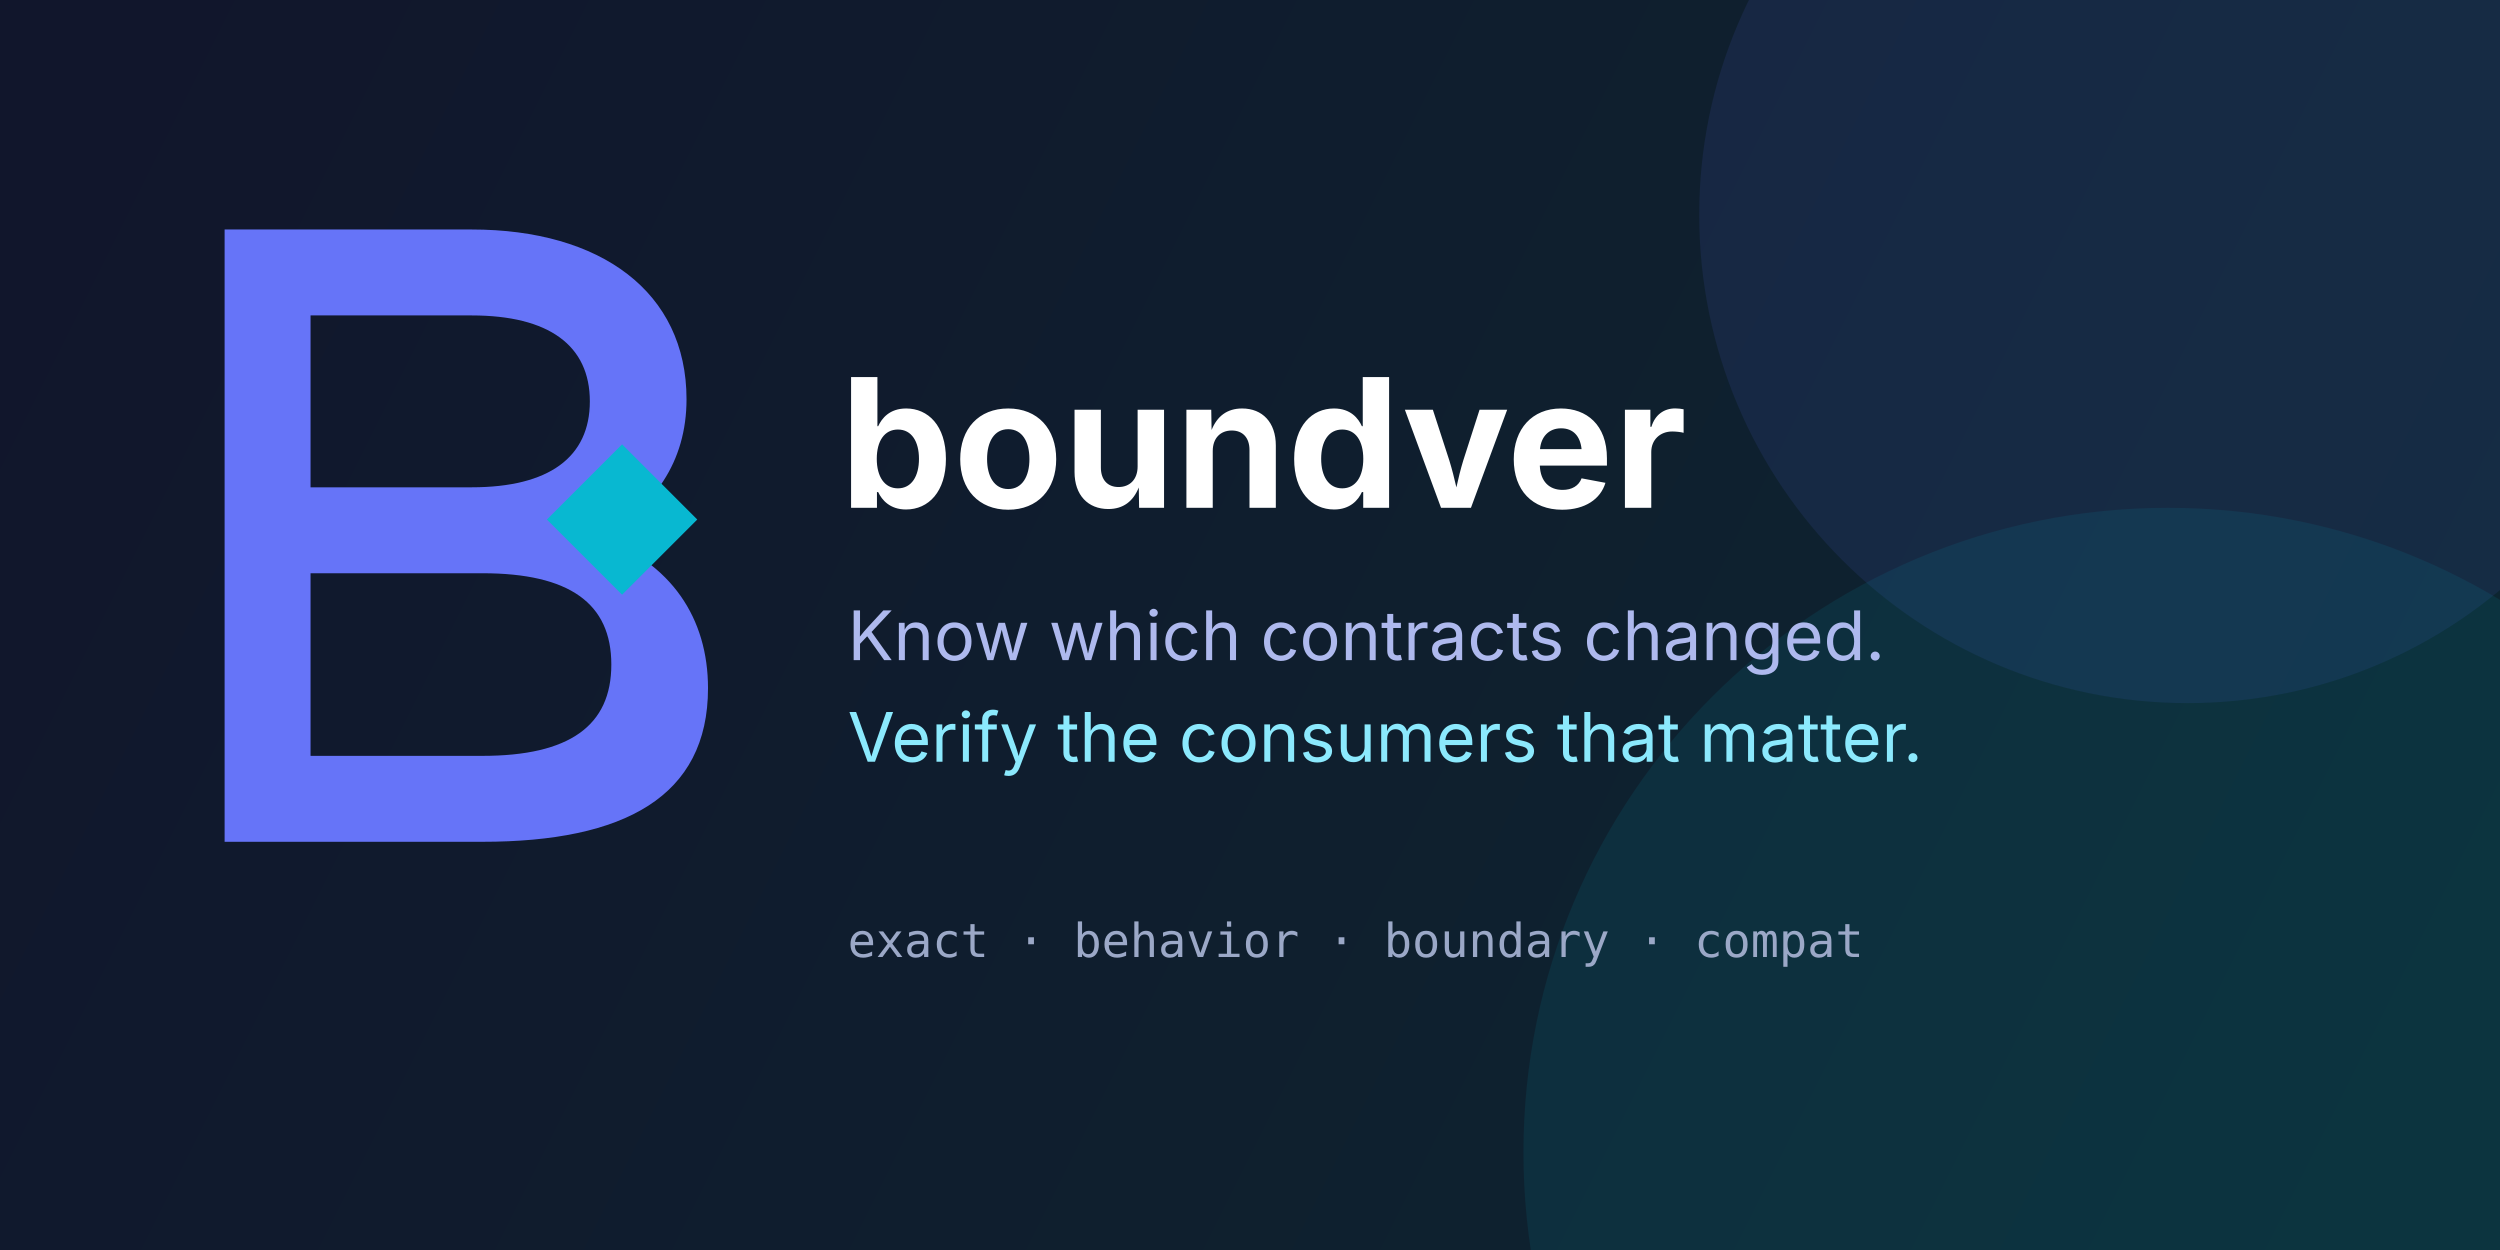
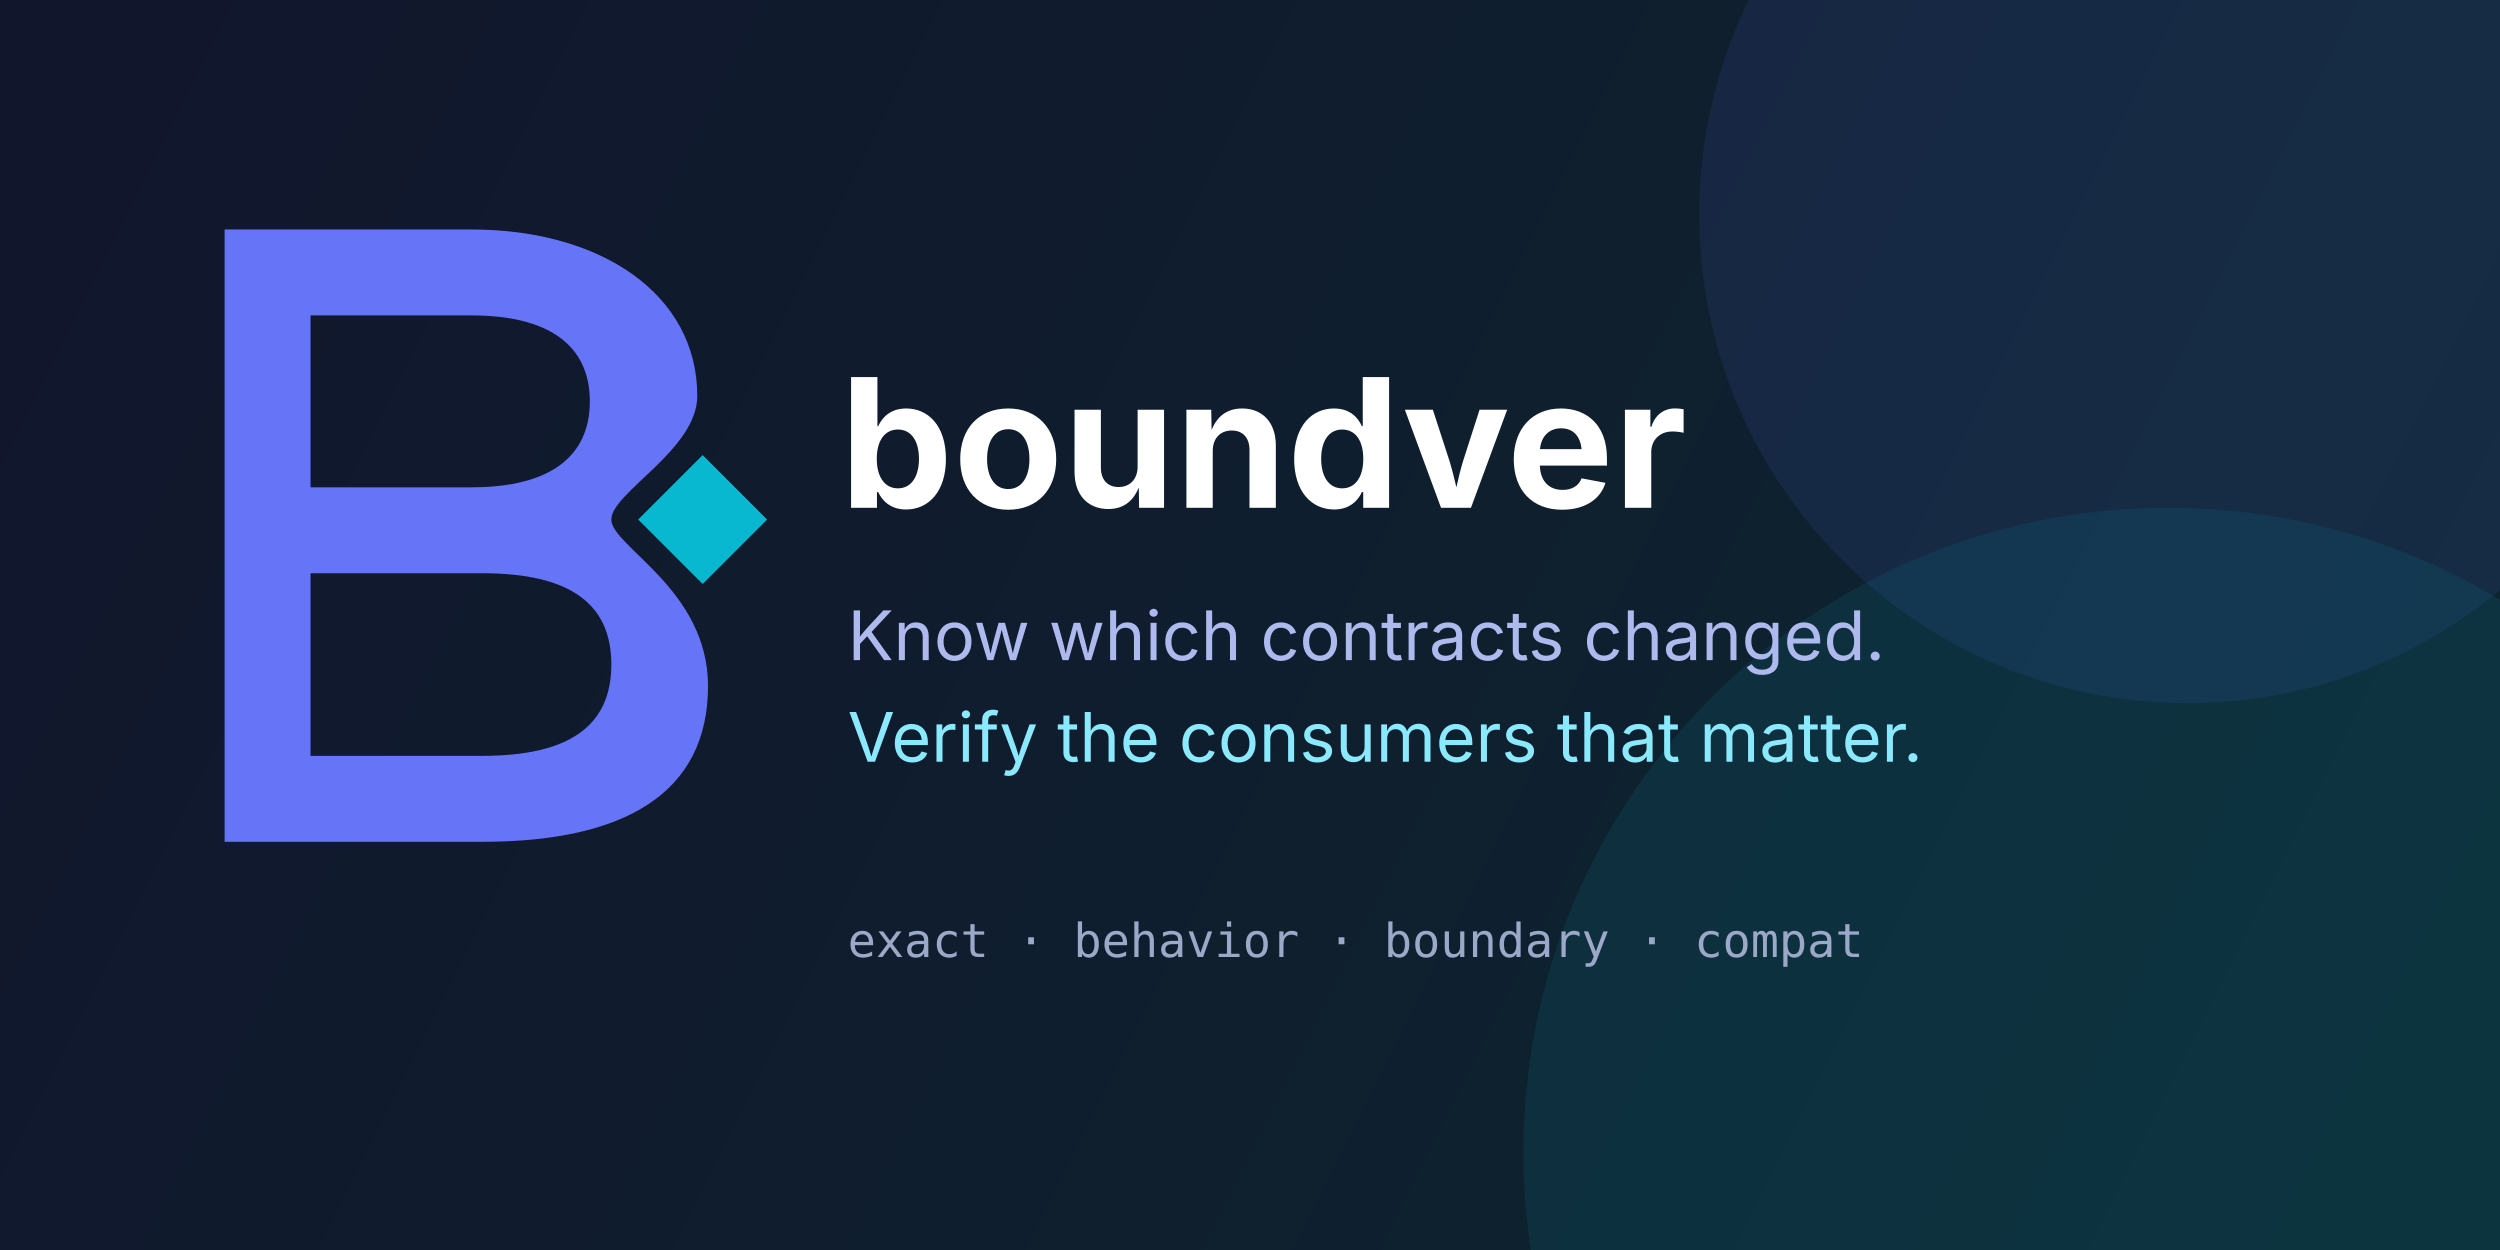
<svg xmlns="http://www.w3.org/2000/svg" viewBox="0 0 1280 640" role="img" aria-labelledby="title desc">
  <defs>
    <linearGradient id="background" x1="60" y1="30" x2="1220" y2="610" gradientUnits="userSpaceOnUse">
      <stop stop-color="#11162c" />
      <stop offset="1" stop-color="#0d2630" />
    </linearGradient>
  </defs>
  <rect width="1280" height="640" fill="url(#background)" />
  <circle cx="1120" cy="110" r="250" fill="#4051b5" opacity=".16" />
  <circle cx="1110" cy="590" r="330" fill="#00b8d4" opacity=".09" />
  <g transform="translate(60 90) scale(5.5)">
-     <path fill="#6674f8" fill-rule="evenodd" d="M10 5h23c12 0 20 5.8 20 15.8 0 5.8-3 10.2-8.2 12.8C51.6 36 55 41.2 55 47.7 55 57.8 47.2 62 34 62H10V5Zm8 8v16h15c7.2 0 11-2.8 11-8s-3.8-8-11-8H18Zm0 24v17h16c8.1 0 12-2.8 12-8.5S42.1 37 34 37H18Z" />
-     <path fill="#08b8d1" d="m40 32 7-7 7 7-7 7-7-7Z" />
+     <path fill="#6674f8" fill-rule="evenodd" d="M10 5h23C45 5 54 11 54 20.5C54 25.5 46 29.5 46 32c0 2.5 9 6.5 9 15.5C55 57.5 47.2 62 34 62H10V5Zm8 8v16h15c7.2 0 11-2.8 11-8s-3.8-8-11-8H18Zm0 24v17h16c8.1 0 12-2.8 12-8.5S42.1 37 34 37H18Z" />
+     <path fill="#08b8d1" d="M54.5 26 60.5 32l-6 6-6-6 6-6Z" />
  </g>
  <text x="430" y="260" fill="#fff" font-family="Inter, Segoe UI, sans-serif" font-size="92" font-weight="750">boundver</text>
  <text x="434" y="338" fill="#aeb9ee" font-family="Inter, Segoe UI, sans-serif" font-size="35">Know which contracts changed.</text>
  <text x="434" y="390" fill="#8be9fd" font-family="Inter, Segoe UI, sans-serif" font-size="35">Verify the consumers that matter.</text>
  <text x="434" y="490" fill="#9ba8c7" font-family="ui-monospace, Consolas, monospace" font-size="24">exact · behavior · boundary · compat</text>
</svg>
